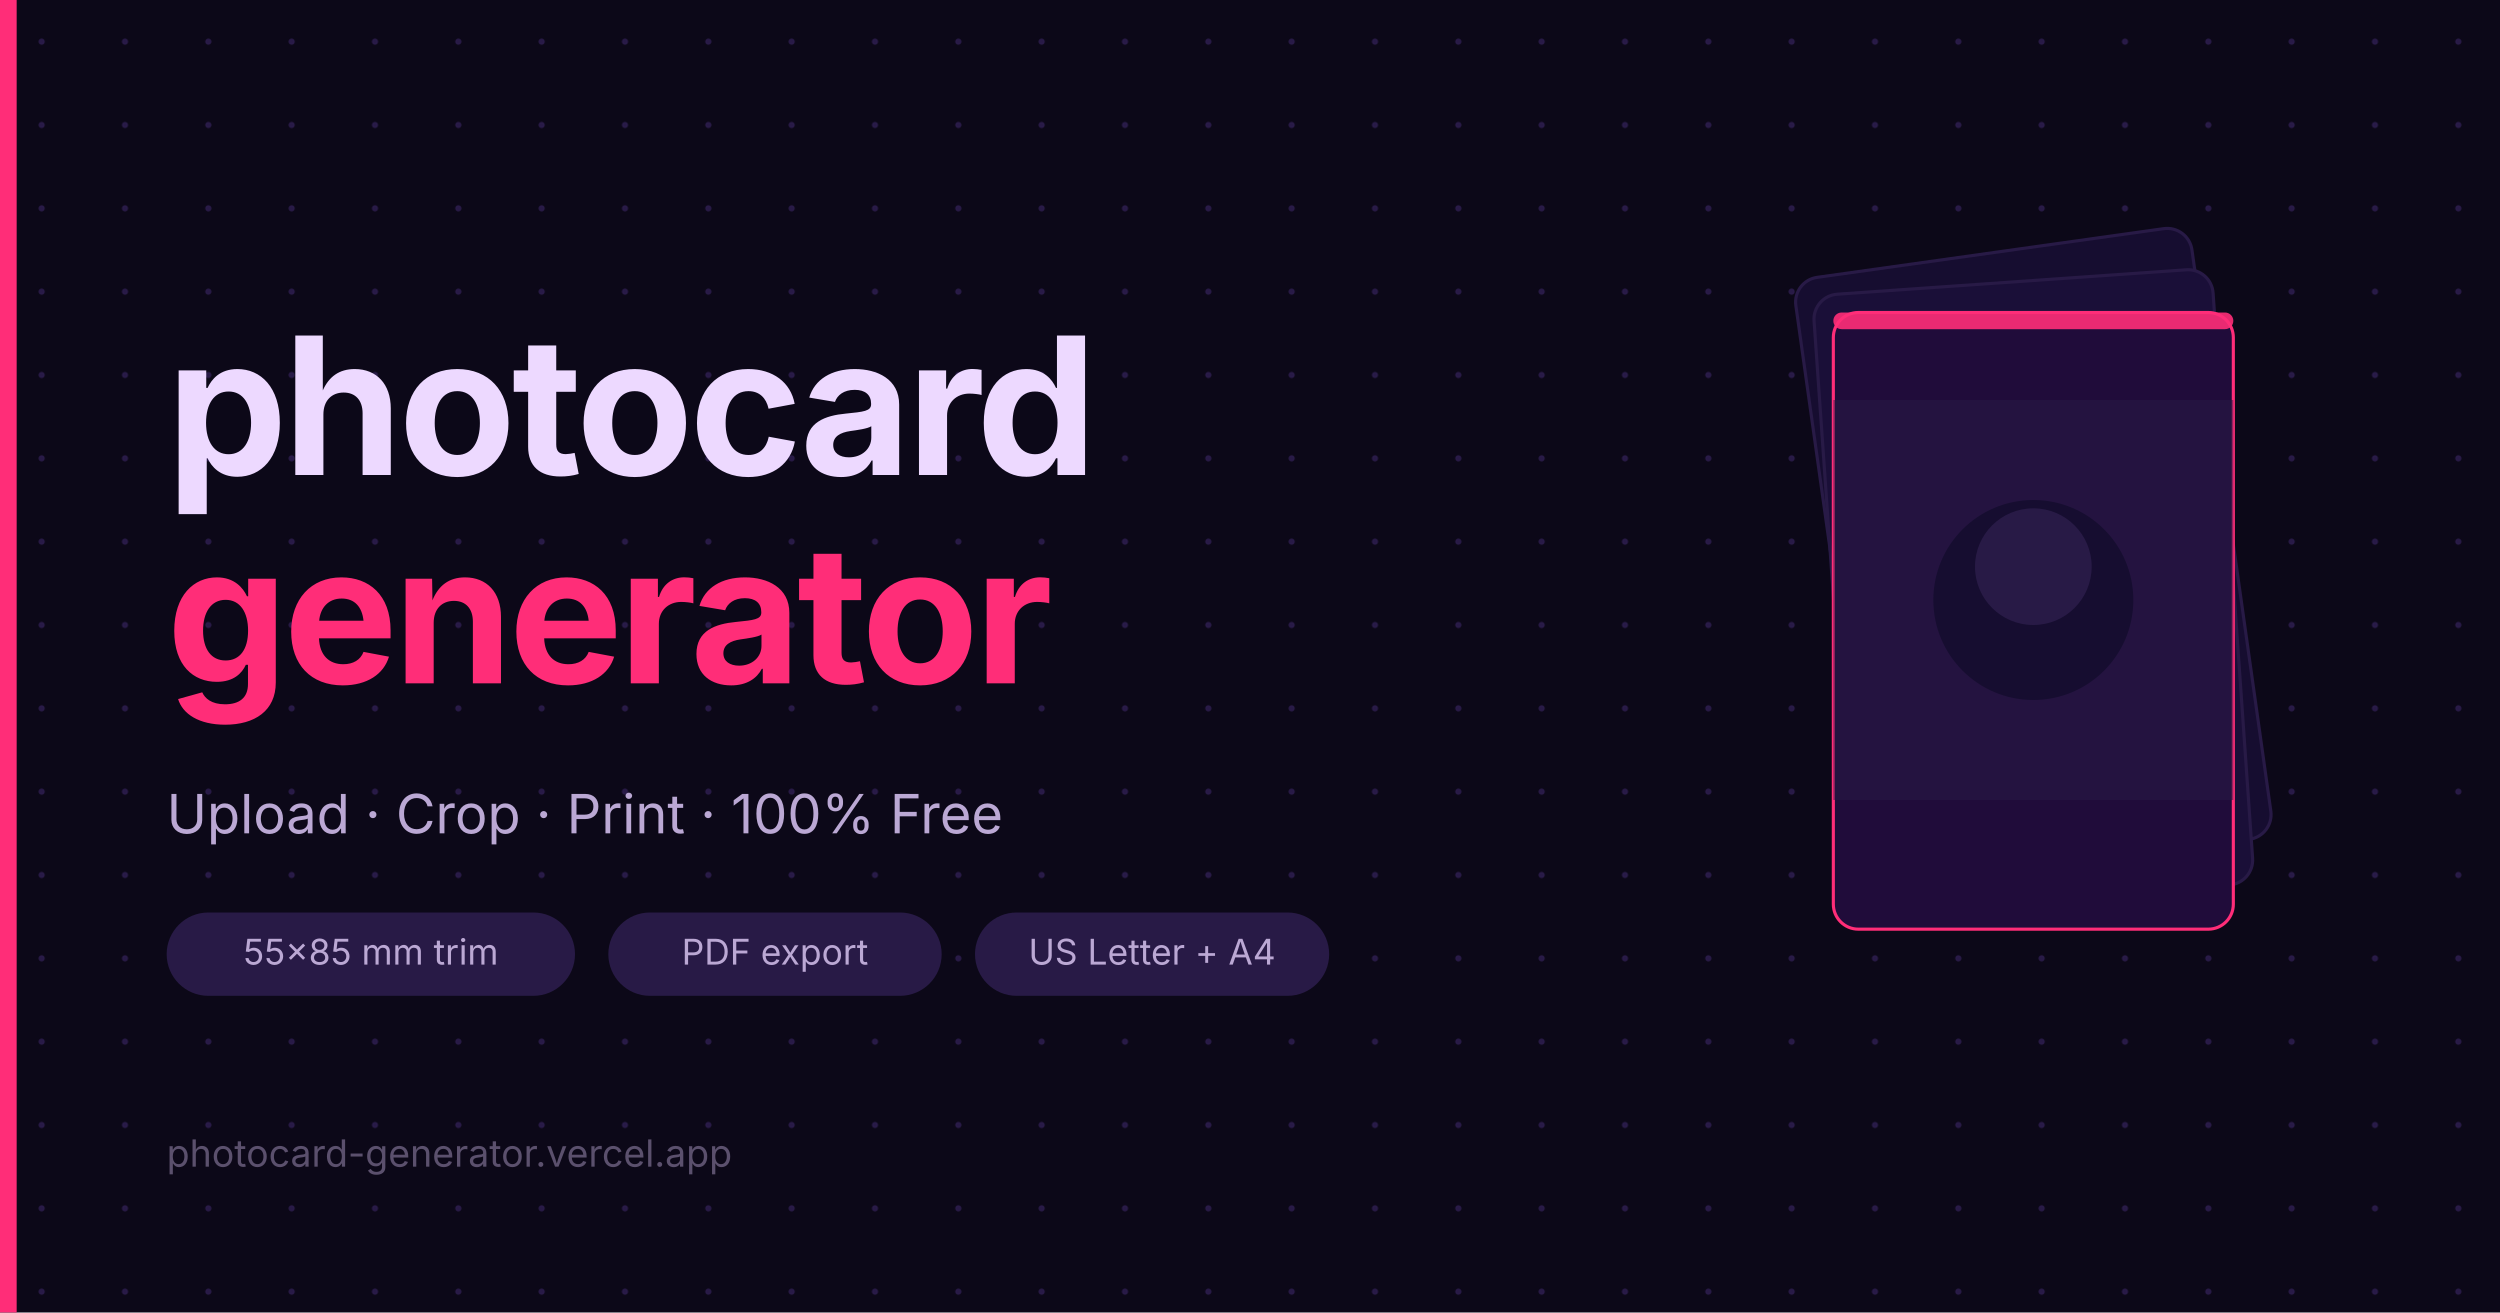
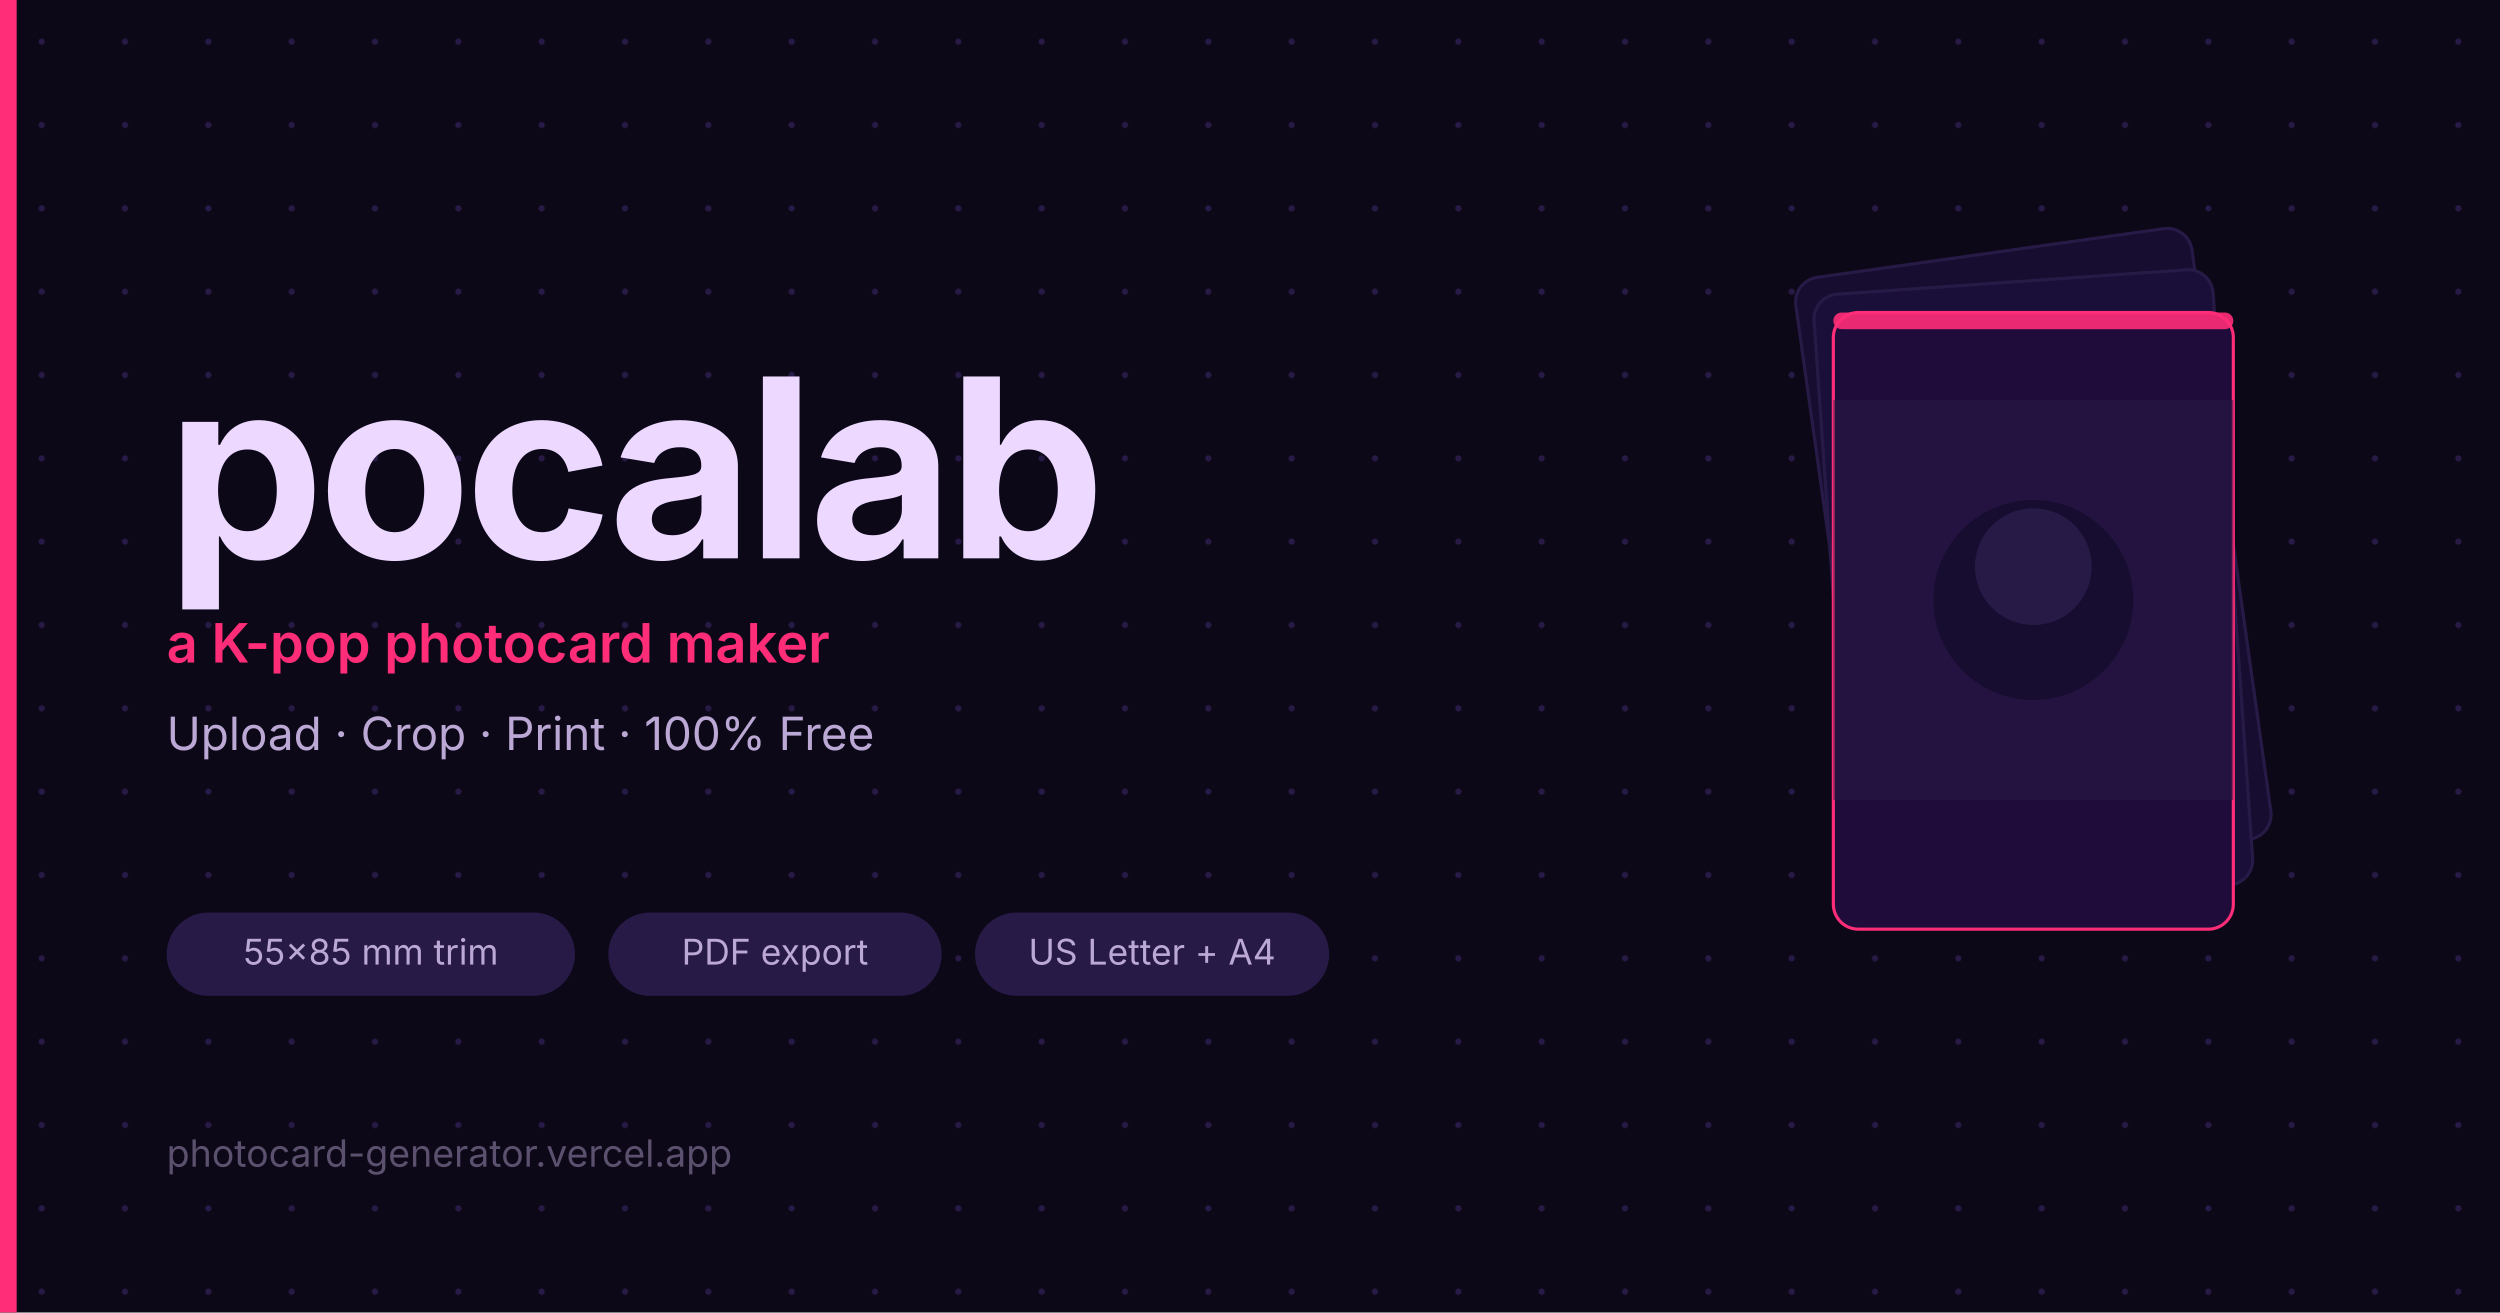
<svg xmlns="http://www.w3.org/2000/svg" width="1200" height="630" viewBox="0 0 1200 630">
  <rect width="1200" height="630" fill="#0C0818" />
  <pattern id="dots" x="0" y="0" width="40" height="40" patternUnits="userSpaceOnUse">
    <circle cx="20" cy="20" r="1.5" fill="#281A46" />
  </pattern>
  <rect width="1200" height="630" fill="url(#dots)" />
  <rect x="0" y="0" width="8" height="630" fill="#FF2D78" />
  <rect x="880" y="120" width="192" height="296" rx="12" fill="#160D30" stroke="#281A46" stroke-width="1.5" transform="rotate(-8, 976, 268)" />
  <rect x="880" y="135" width="192" height="296" rx="12" fill="#1A0F38" stroke="#281A46" stroke-width="1.5" transform="rotate(-4, 976, 283)" />
  <rect x="880" y="150" width="192" height="296" rx="12" fill="#200C3A" stroke="#FF2D78" stroke-width="1.5" />
  <rect x="880" y="150" width="192" height="8" rx="4" fill="#FF2D78" opacity="0.9" />
  <rect x="880" y="192" width="192" height="192" fill="#281A46" opacity="0.5" />
  <ellipse cx="976" cy="288" rx="48" ry="48" fill="#160D30" />
  <ellipse cx="976" cy="272" rx="28" ry="28" fill="#281A46" />
-   <text x="80" y="228" font-family="system-ui, -apple-system, sans-serif" font-size="92" font-weight="700" fill="#EDD9FF" letter-spacing="-2">photocard</text>
-   <text x="80" y="328" font-family="system-ui, -apple-system, sans-serif" font-size="92" font-weight="700" fill="#FF2D78" letter-spacing="-2">generator</text>
-   <text x="80" y="400" font-family="system-ui, -apple-system, sans-serif" font-size="26" fill="#BBA8D4">Upload · Crop · Print · 100% Free</text>
+   <text x="80" y="268" font-family="system-ui, -apple-system, sans-serif" font-size="120" font-weight="700" fill="#EDD9FF" letter-spacing="-3">pocalab</text>
+   <text x="80" y="318" font-family="system-ui, -apple-system, sans-serif" font-size="26" fill="#FF2D78" font-weight="600">a K-pop photocard maker</text>
+   <text x="80" y="360" font-family="system-ui, -apple-system, sans-serif" font-size="22" fill="#BBA8D4">Upload · Crop · Print · 100% Free</text>
  <rect x="80" y="438" width="196" height="40" rx="20" fill="#281A46" />
  <text x="178" y="463" font-family="system-ui, -apple-system, sans-serif" font-size="17" fill="#BBA8D4" text-anchor="middle">55×85 mm trim</text>
  <rect x="292" y="438" width="160" height="40" rx="20" fill="#281A46" />
  <text x="372" y="463" font-family="system-ui, -apple-system, sans-serif" font-size="17" fill="#BBA8D4" text-anchor="middle">PDF export</text>
  <rect x="468" y="438" width="170" height="40" rx="20" fill="#281A46" />
  <text x="553" y="463" font-family="system-ui, -apple-system, sans-serif" font-size="17" fill="#BBA8D4" text-anchor="middle">US Letter + A4</text>
  <text x="80" y="560" font-family="system-ui, -apple-system, sans-serif" font-size="18" fill="#BBA8D4" opacity="0.45">photocard-generator.vercel.app</text>
</svg>
